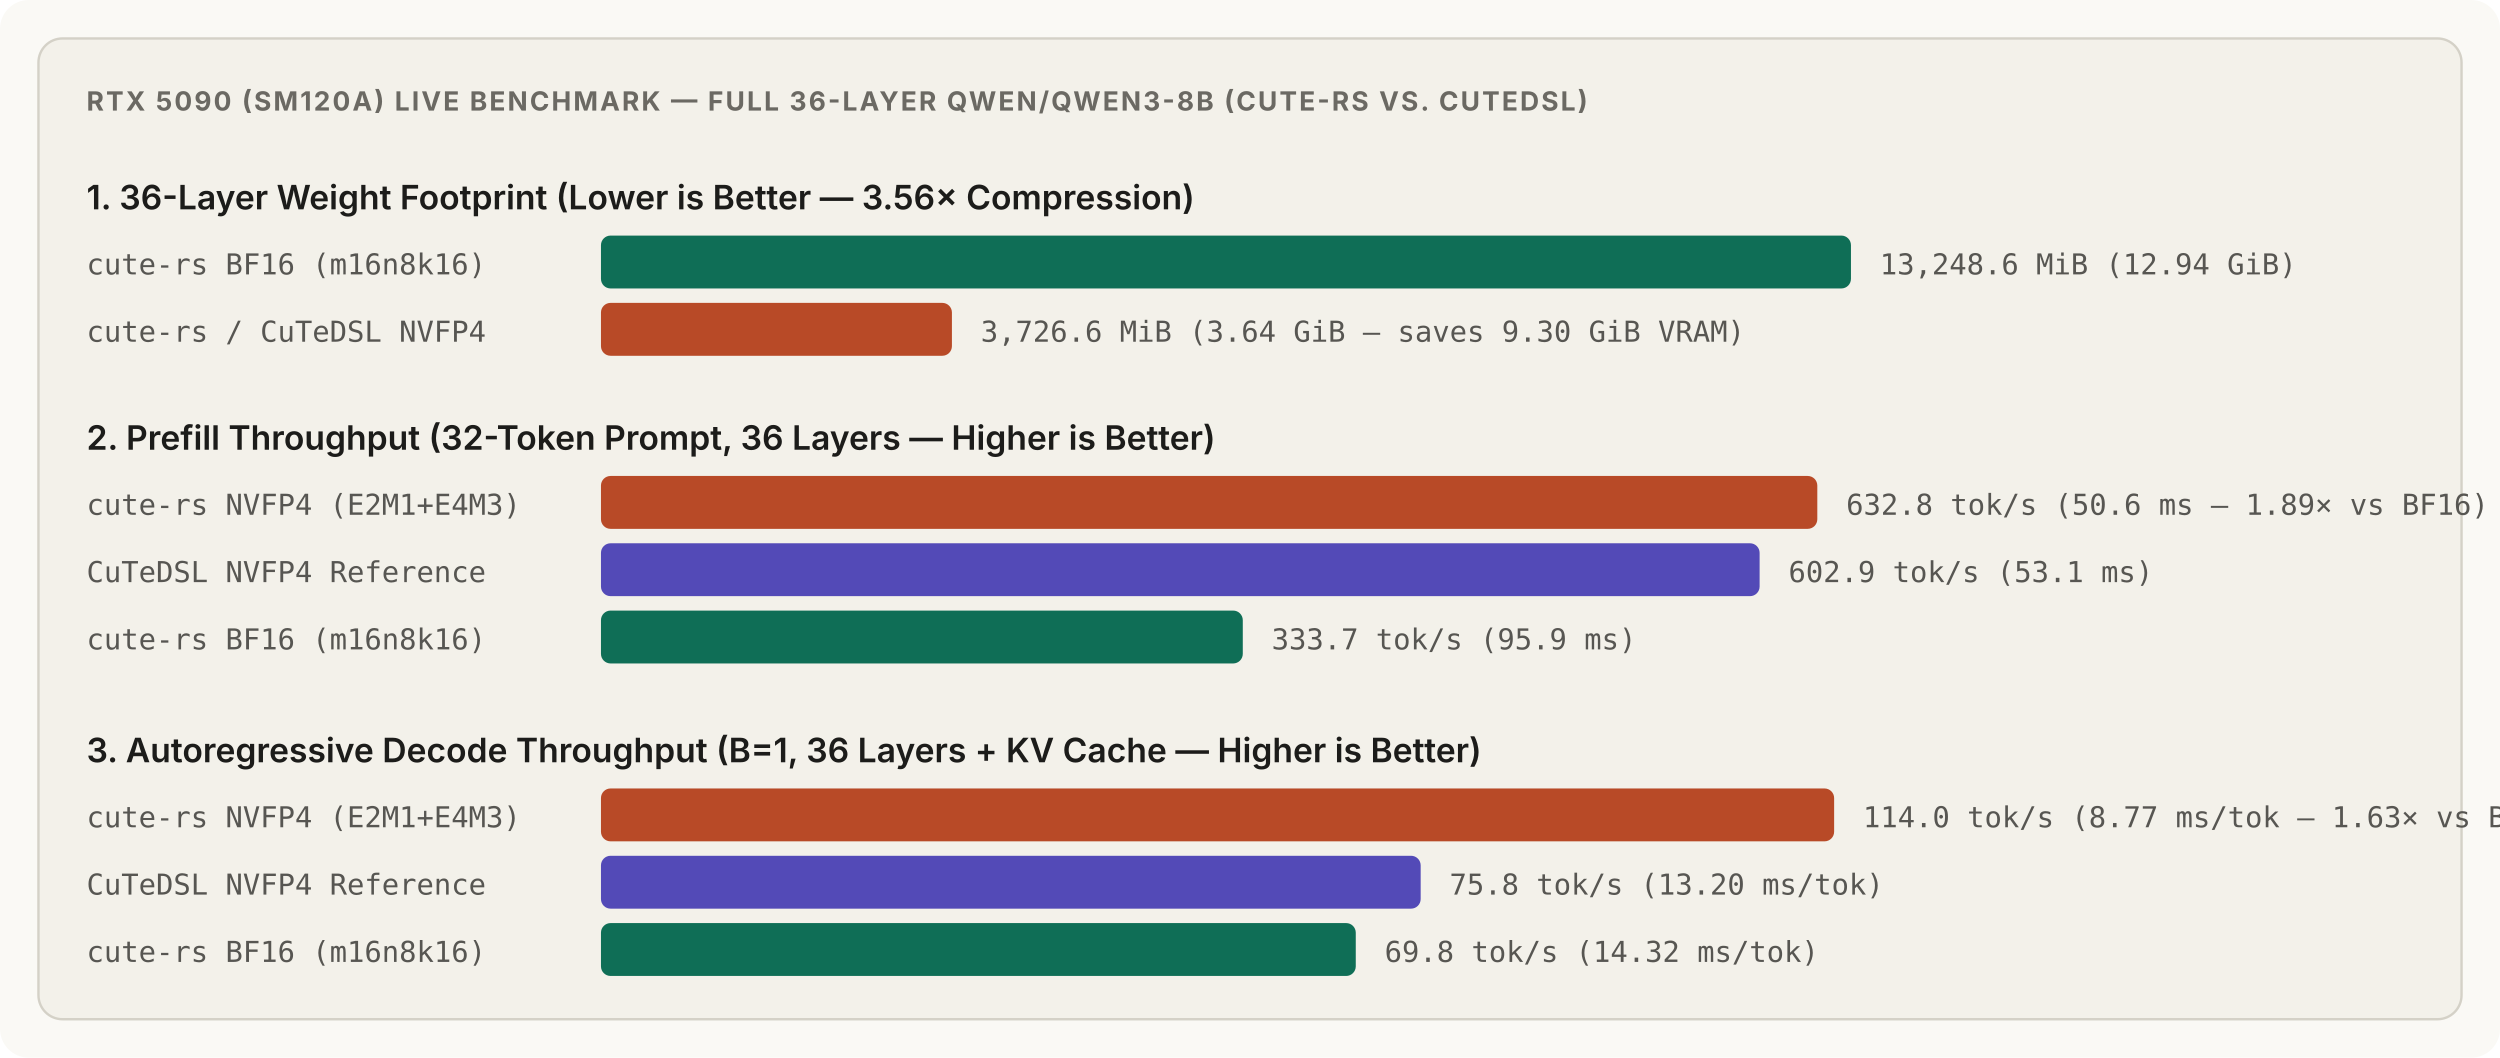
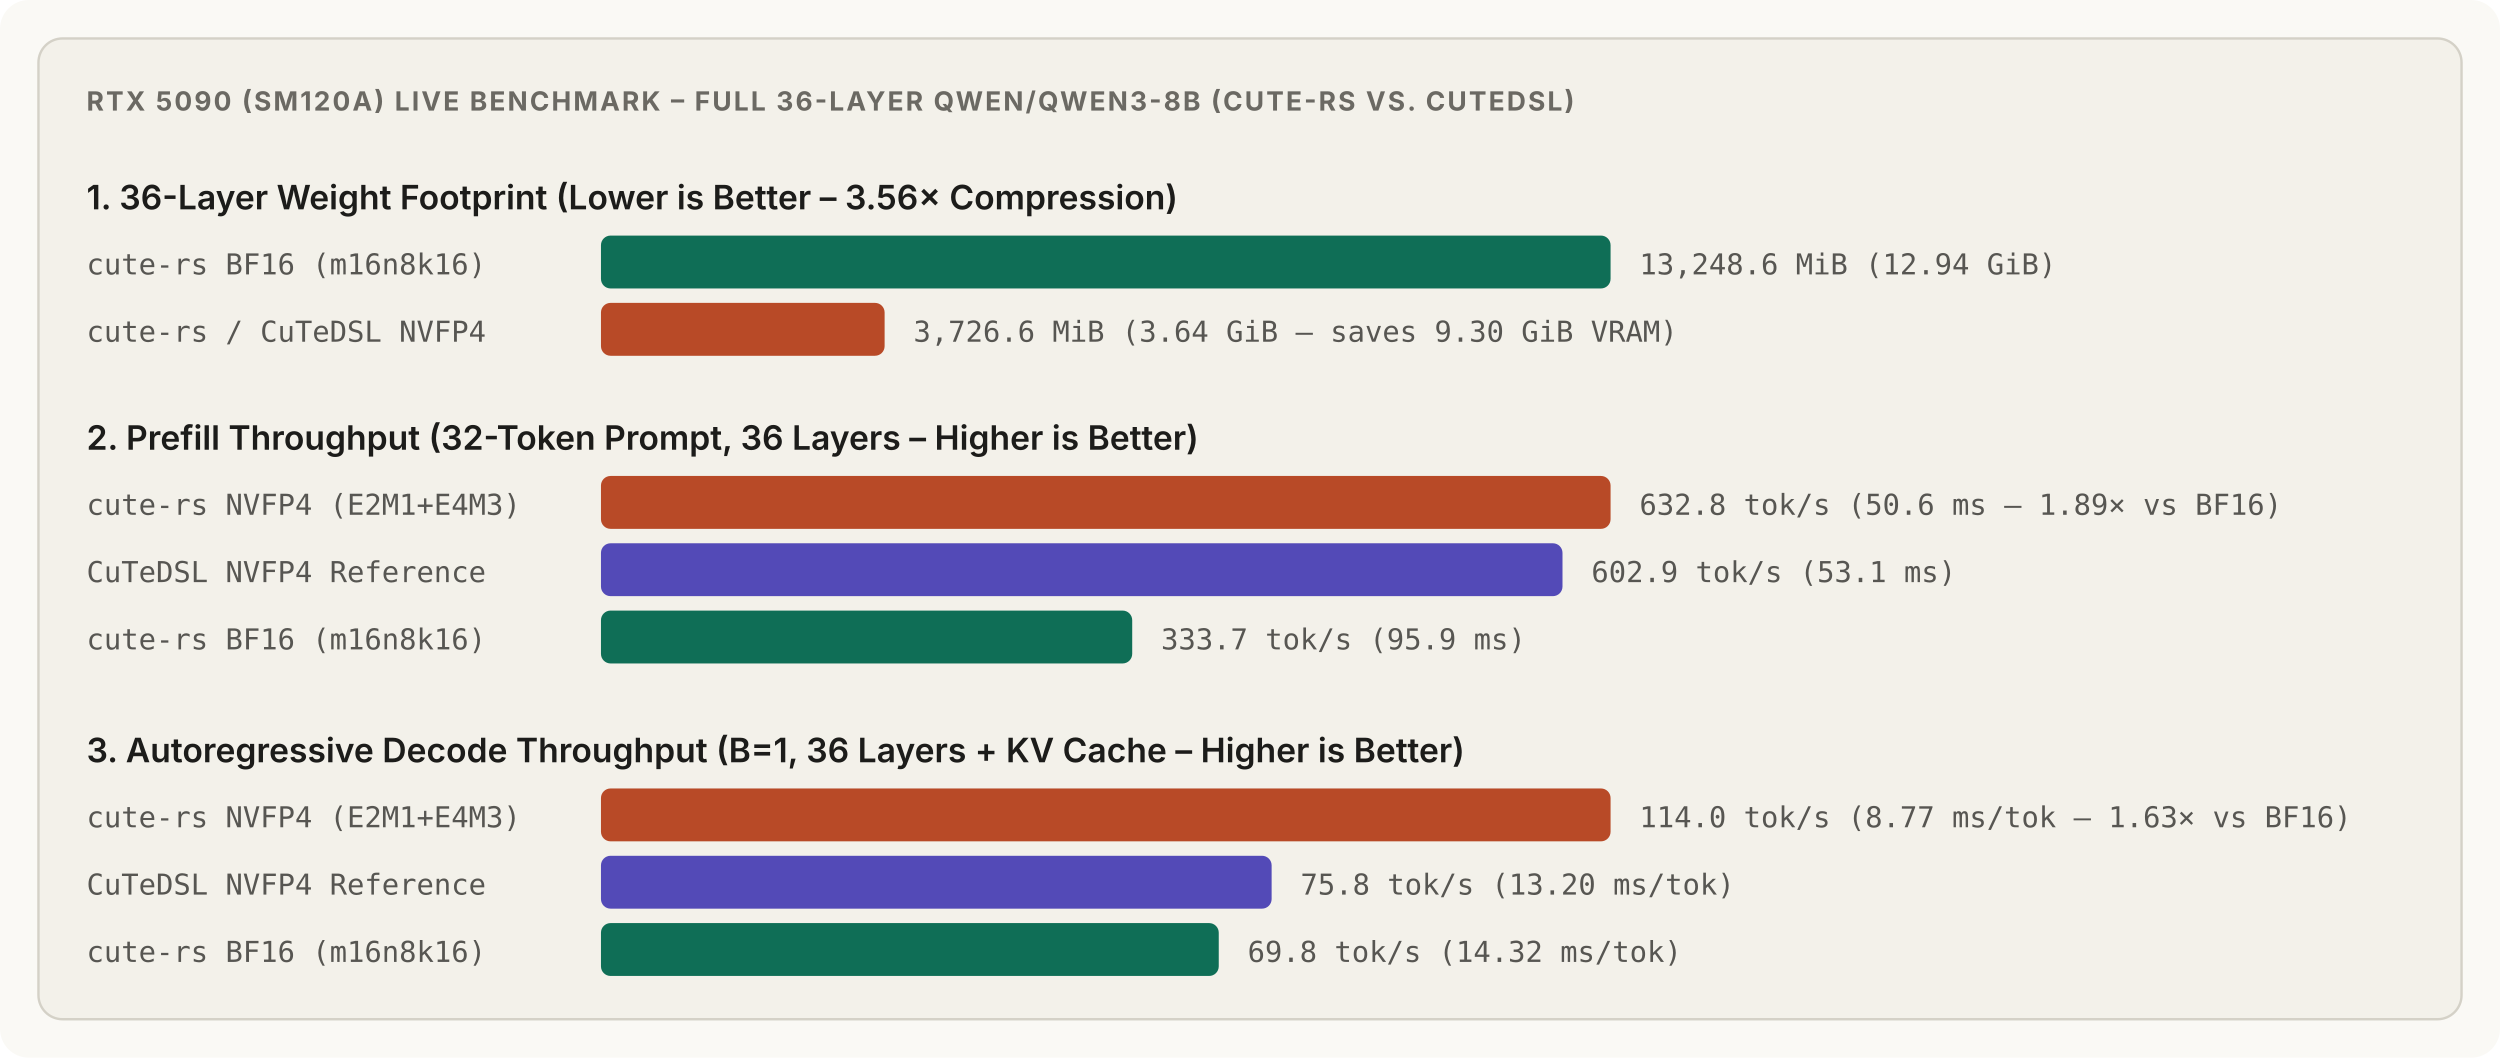
<svg xmlns="http://www.w3.org/2000/svg" viewBox="0 0 1040 440" width="100%">
  <defs>
    <style>
      .bg { fill: #faf9f5; }
      .panel { fill: #f3f1ea; stroke: #d4d1c7; }
      .t { font-family: system-ui, -apple-system, sans-serif; font-size: 14px; font-weight: 600; fill: #1c1c1a; }
      .ts { font-family: system-ui, -apple-system, sans-serif; font-size: 12px; fill: #575652; }
      .sec { font-family: system-ui, -apple-system, sans-serif; font-size: 11px; font-weight: 700; letter-spacing: 0.08em; fill: #6b6963; }
      .mono { font-family: ui-monospace, "SFMono-Regular", Menlo, Consolas, monospace; font-size: 12px; }
      .l { text-anchor: start; dominant-baseline: central; }
      .bar-bf16 { fill: #0f6e56; }
      .bar-nvfp4 { fill: #b84a27; }
      .bar-cutedsl { fill: #534ab7; }
      @media (prefers-color-scheme: dark) {
        .bg { fill: #161618; }
        .panel { fill: #1e1e21; stroke: #38383d; }
        .t { fill: #eae9e4; }
        .ts { fill: #a6a49d; }
        .sec { fill: #8f8d86; }
        .bar-bf16 { fill: #3ec9a7; }
        .bar-nvfp4 { fill: #f08868; }
        .bar-cutedsl { fill: #9b93f3; }
      }
    </style>
  </defs>
  <rect class="bg" x="0" y="0" width="1040" height="440" rx="12" />
  <rect class="panel" x="16" y="16" width="1008" height="408" rx="10" stroke-width="1" />
-   <text class="sec l" x="36" y="42">RTX 5090 (SM120A) LIVE BENCHMARK — FULL 36-LAYER QWEN/QWEN3-8B (CUTE-RS VS. CUTEDSL)</text>
-   <text class="t l" x="36" y="82">1. 36-Layer Weight Footprint (Lower is Better — 3.56× Compression)</text>
+   <text class="sec l" x="36" y="42">RTX 5090 (SM120A) LIVE BENCHMARK – FULL 36-LAYER QWEN/QWEN3-8B (CUTE-RS VS. CUTEDSL)</text>
+   <text class="t l" x="36" y="82">1. 36-Layer Weight Footprint (Lower is Better – 3.56× Compression)</text>
  <text class="ts l mono" x="36" y="110">cute-rs BF16 (m16n8k16)</text>
-   <rect class="bar-bf16" x="250" y="98" width="520" height="22" rx="4" />
-   <text class="ts l mono" x="782" y="110">13,248.6 MiB (12.94 GiB)</text>
+   <rect class="bar-bf16" x="250" y="98" width="420" height="22" rx="4" />
+   <text class="ts l mono" x="682" y="110">13,248.6 MiB (12.94 GiB)</text>
  <text class="ts l mono" x="36" y="138">cute-rs / CuTeDSL NVFP4</text>
-   <rect class="bar-nvfp4" x="250" y="126" width="146" height="22" rx="4" />
-   <text class="ts l mono" x="408" y="138">3,726.6 MiB (3.64 GiB — saves 9.30 GiB VRAM)</text>
-   <text class="t l" x="36" y="182">2. Prefill Throughput (32-Token Prompt, 36 Layers — Higher is Better)</text>
+   <rect class="bar-nvfp4" x="250" y="126" width="118" height="22" rx="4" />
+   <text class="ts l mono" x="380" y="138">3,726.6 MiB (3.64 GiB – saves 9.30 GiB VRAM)</text>
+   <text class="t l" x="36" y="182">2. Prefill Throughput (32-Token Prompt, 36 Layers – Higher is Better)</text>
  <text class="ts l mono" x="36" y="210">cute-rs NVFP4 (E2M1+E4M3)</text>
-   <rect class="bar-nvfp4" x="250" y="198" width="506" height="22" rx="4" />
-   <text class="ts l mono" x="768" y="210">632.8 tok/s (50.6 ms — 1.89× vs BF16)</text>
+   <rect class="bar-nvfp4" x="250" y="198" width="420" height="22" rx="4" />
+   <text class="ts l mono" x="682" y="210">632.8 tok/s (50.6 ms – 1.89× vs BF16)</text>
  <text class="ts l mono" x="36" y="238">CuTeDSL NVFP4 Reference</text>
-   <rect class="bar-cutedsl" x="250" y="226" width="482" height="22" rx="4" />
-   <text class="ts l mono" x="744" y="238">602.9 tok/s (53.1 ms)</text>
+   <rect class="bar-cutedsl" x="250" y="226" width="400" height="22" rx="4" />
+   <text class="ts l mono" x="662" y="238">602.9 tok/s (53.1 ms)</text>
  <text class="ts l mono" x="36" y="266">cute-rs BF16 (m16n8k16)</text>
-   <rect class="bar-bf16" x="250" y="254" width="267" height="22" rx="4" />
-   <text class="ts l mono" x="529" y="266">333.7 tok/s (95.9 ms)</text>
-   <text class="t l" x="36" y="312">3. Autoregressive Decode Throughput (B=1, 36 Layers + KV Cache — Higher is Better)</text>
+   <rect class="bar-bf16" x="250" y="254" width="221" height="22" rx="4" />
+   <text class="ts l mono" x="483" y="266">333.7 tok/s (95.9 ms)</text>
+   <text class="t l" x="36" y="312">3. Autoregressive Decode Throughput (B=1, 36 Layers + KV Cache – Higher is Better)</text>
  <text class="ts l mono" x="36" y="340">cute-rs NVFP4 (E2M1+E4M3)</text>
-   <rect class="bar-nvfp4" x="250" y="328" width="513" height="22" rx="4" />
-   <text class="ts l mono" x="775" y="340">114.0 tok/s (8.77 ms/tok — 1.63× vs BF16)</text>
+   <rect class="bar-nvfp4" x="250" y="328" width="420" height="22" rx="4" />
+   <text class="ts l mono" x="682" y="340">114.0 tok/s (8.77 ms/tok – 1.63× vs BF16)</text>
  <text class="ts l mono" x="36" y="368">CuTeDSL NVFP4 Reference</text>
-   <rect class="bar-cutedsl" x="250" y="356" width="341" height="22" rx="4" />
-   <text class="ts l mono" x="603" y="368">75.8 tok/s (13.20 ms/tok)</text>
+   <rect class="bar-cutedsl" x="250" y="356" width="279" height="22" rx="4" />
+   <text class="ts l mono" x="541" y="368">75.8 tok/s (13.20 ms/tok)</text>
  <text class="ts l mono" x="36" y="396">cute-rs BF16 (m16n8k16)</text>
-   <rect class="bar-bf16" x="250" y="384" width="314" height="22" rx="4" />
-   <text class="ts l mono" x="576" y="396">69.8 tok/s (14.32 ms/tok)</text>
+   <rect class="bar-bf16" x="250" y="384" width="257" height="22" rx="4" />
+   <text class="ts l mono" x="519" y="396">69.8 tok/s (14.32 ms/tok)</text>
</svg>
